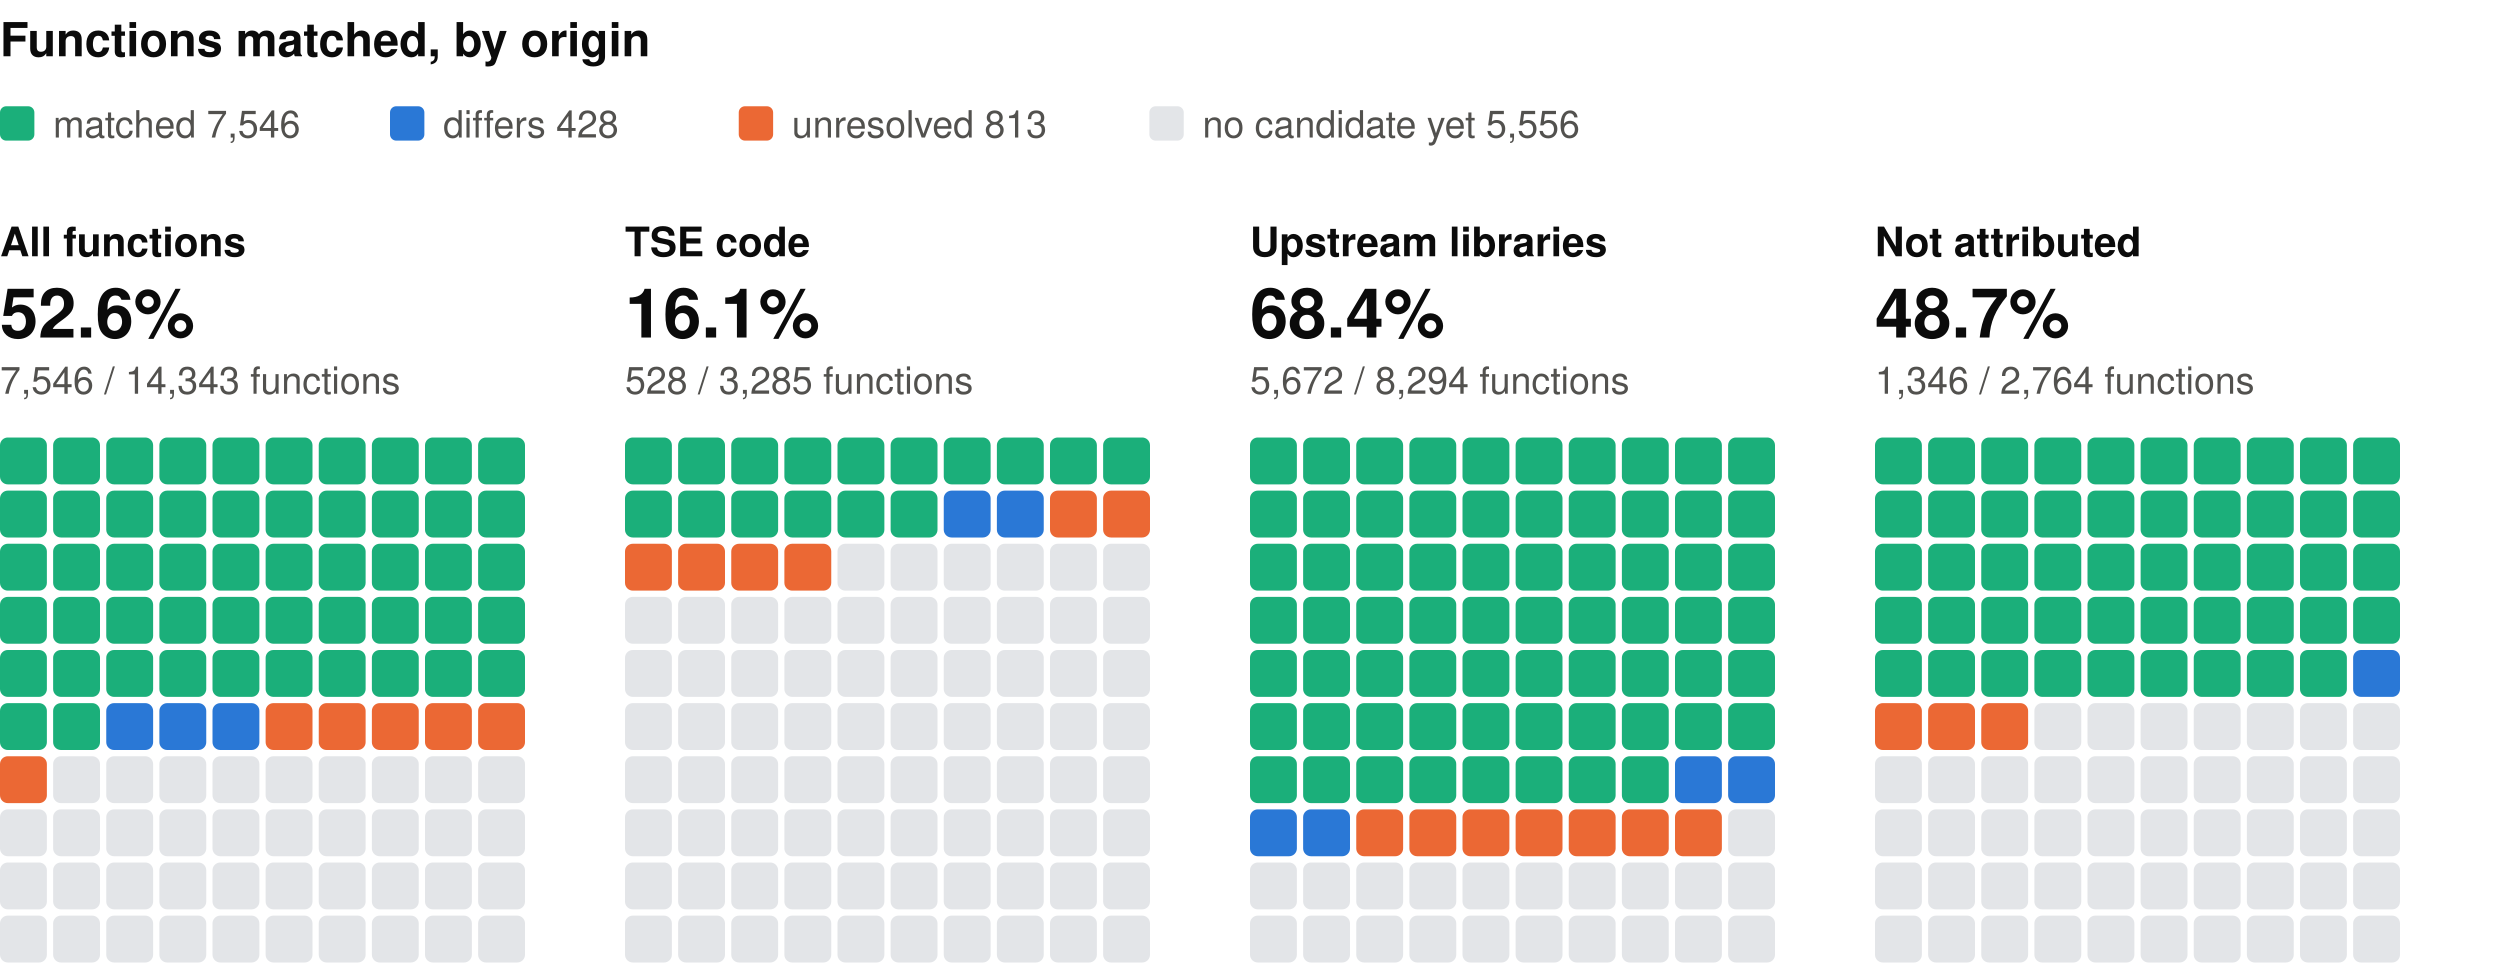
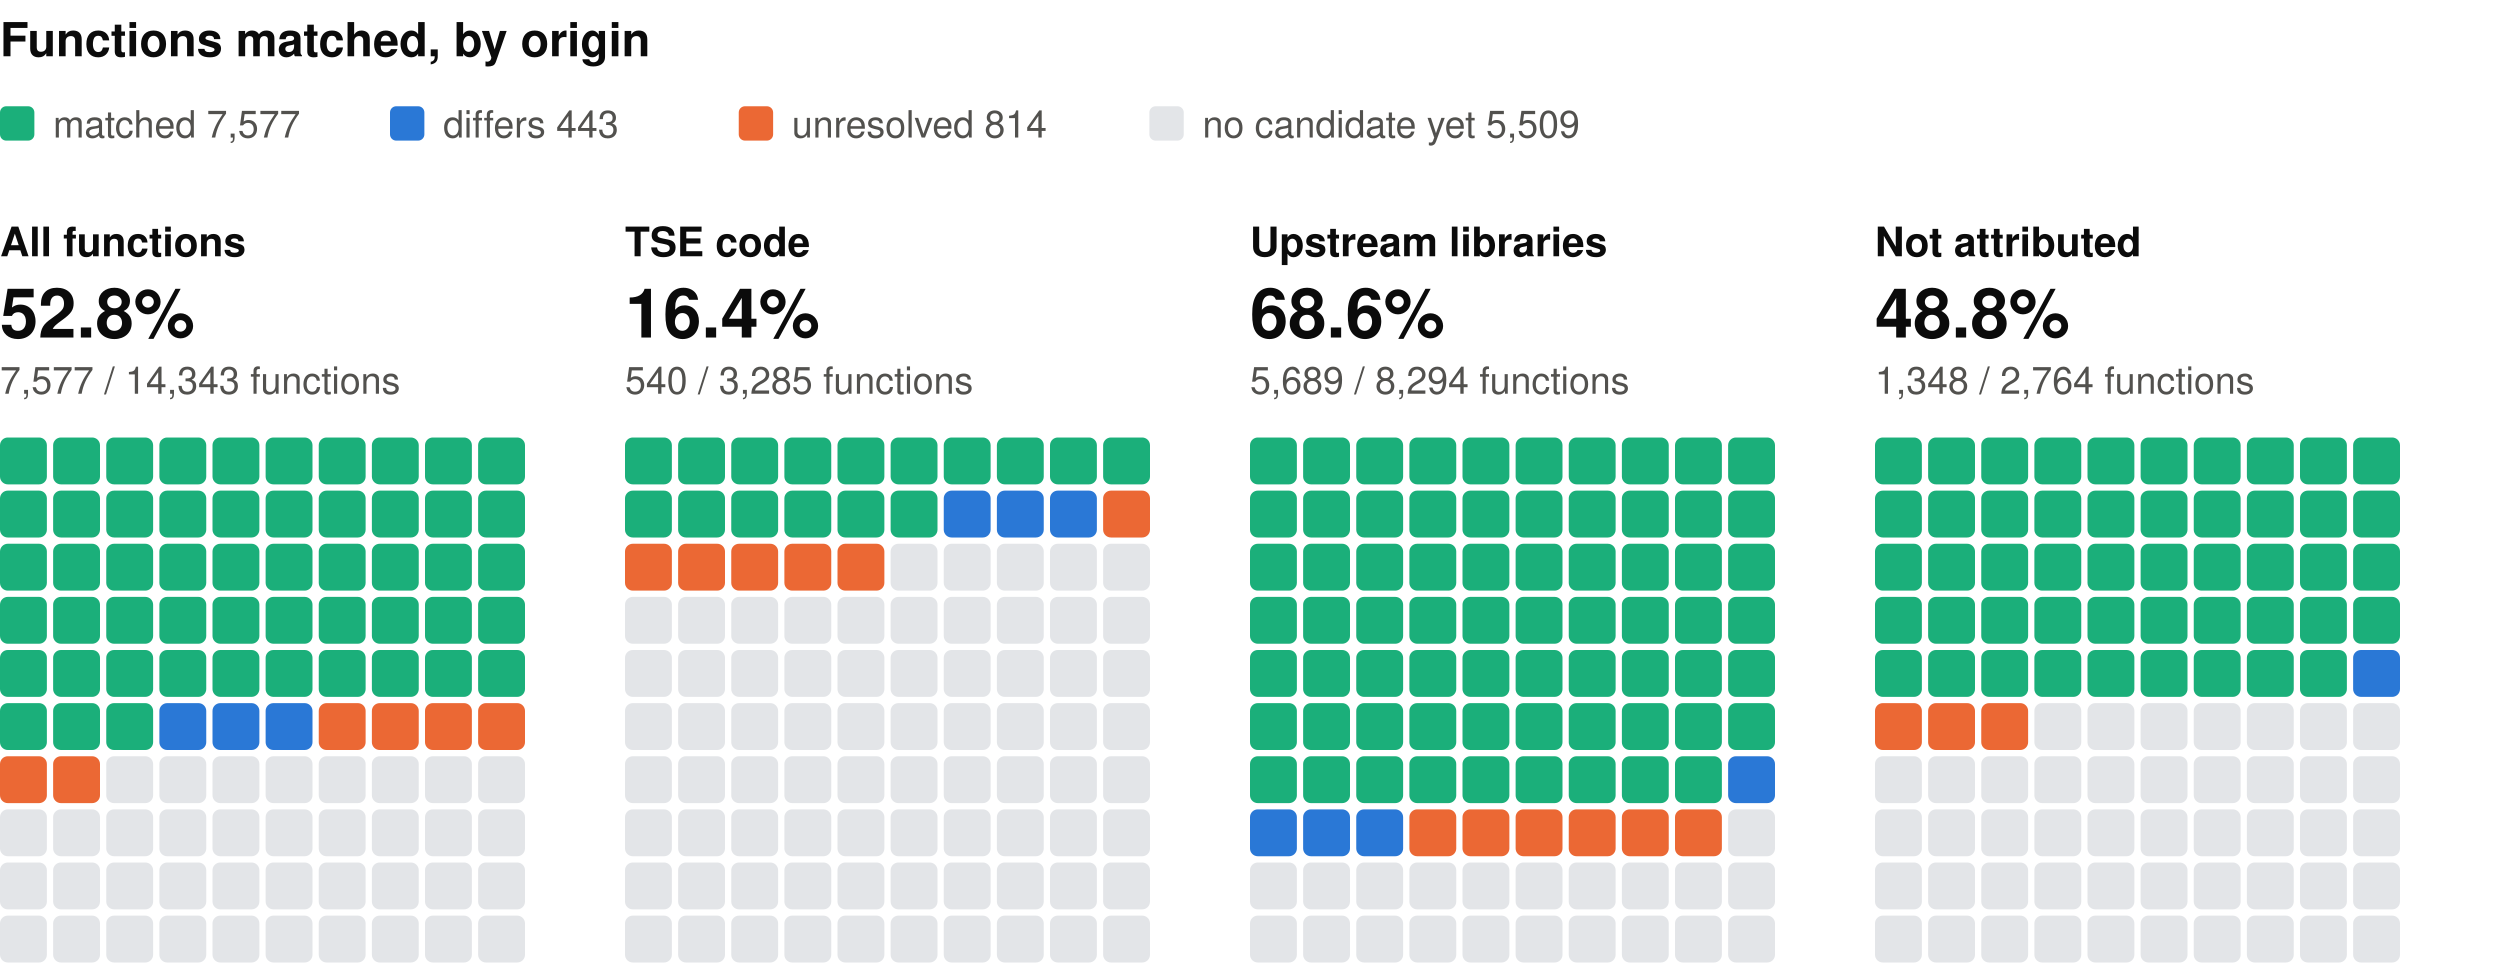
<svg xmlns="http://www.w3.org/2000/svg" width="800" height="310" viewBox="0 0 800 310" role="img" aria-label="Functions matched, by origin: one square per percent, coloured by verdict" font-family="system-ui, -apple-system, 'Segoe UI', Helvetica, Arial, sans-serif">
  <text x="0" y="18" font-size="15" fill="#0b0b0b" font-weight="600">Functions matched, by origin</text>
  <rect x="0" y="34" width="11" height="11" rx="2" fill="#1baf7a" />
-   <text x="17" y="44" font-size="12" fill="#52514e">matched 7,546</text>
+   <text x="17" y="44" font-size="12" fill="#52514e">matched 7,577</text>
  <rect x="124.8" y="34" width="11" height="11" rx="2" fill="#2a78d6" />
-   <text x="141.8" y="44" font-size="12" fill="#52514e">differs 428</text>
+   <text x="141.8" y="44" font-size="12" fill="#52514e">differs 443</text>
  <rect x="236.4" y="34" width="11" height="11" rx="2" fill="#eb6834" />
-   <text x="253.4" y="44" font-size="12" fill="#52514e">unresolved 813</text>
+   <text x="253.4" y="44" font-size="12" fill="#52514e">unresolved 814</text>
  <rect x="367.8" y="34" width="11" height="11" rx="2" fill="#e3e5e8" />
-   <text x="384.8" y="44" font-size="12" fill="#52514e">no candidate yet 5,556</text>
+   <text x="384.8" y="44" font-size="12" fill="#52514e">no candidate yet 5,509</text>
  <text x="0" y="82" font-size="13" fill="#0b0b0b" font-weight="600">All functions</text>
-   <text x="0" y="108" font-size="22" fill="#0b0b0b" font-weight="600">52.6%</text>
-   <text x="0" y="126" font-size="12" fill="#52514e">7,546 / 14,343 functions</text>
+   <text x="0" y="108" font-size="22" fill="#0b0b0b" font-weight="600">52.8%</text>
+   <text x="0" y="126" font-size="12" fill="#52514e">7,577 / 14,343 functions</text>
  <rect x="0" y="140" width="15" height="15" rx="2.5" fill="#1baf7a" />
  <rect x="17" y="140" width="15" height="15" rx="2.5" fill="#1baf7a" />
  <rect x="34" y="140" width="15" height="15" rx="2.5" fill="#1baf7a" />
  <rect x="51" y="140" width="15" height="15" rx="2.5" fill="#1baf7a" />
  <rect x="68" y="140" width="15" height="15" rx="2.5" fill="#1baf7a" />
  <rect x="85" y="140" width="15" height="15" rx="2.5" fill="#1baf7a" />
  <rect x="102" y="140" width="15" height="15" rx="2.5" fill="#1baf7a" />
  <rect x="119" y="140" width="15" height="15" rx="2.5" fill="#1baf7a" />
  <rect x="136" y="140" width="15" height="15" rx="2.5" fill="#1baf7a" />
  <rect x="153" y="140" width="15" height="15" rx="2.5" fill="#1baf7a" />
  <rect x="0" y="157" width="15" height="15" rx="2.5" fill="#1baf7a" />
  <rect x="17" y="157" width="15" height="15" rx="2.5" fill="#1baf7a" />
  <rect x="34" y="157" width="15" height="15" rx="2.5" fill="#1baf7a" />
  <rect x="51" y="157" width="15" height="15" rx="2.5" fill="#1baf7a" />
  <rect x="68" y="157" width="15" height="15" rx="2.5" fill="#1baf7a" />
  <rect x="85" y="157" width="15" height="15" rx="2.5" fill="#1baf7a" />
  <rect x="102" y="157" width="15" height="15" rx="2.5" fill="#1baf7a" />
  <rect x="119" y="157" width="15" height="15" rx="2.5" fill="#1baf7a" />
  <rect x="136" y="157" width="15" height="15" rx="2.5" fill="#1baf7a" />
  <rect x="153" y="157" width="15" height="15" rx="2.5" fill="#1baf7a" />
  <rect x="0" y="174" width="15" height="15" rx="2.5" fill="#1baf7a" />
  <rect x="17" y="174" width="15" height="15" rx="2.5" fill="#1baf7a" />
  <rect x="34" y="174" width="15" height="15" rx="2.5" fill="#1baf7a" />
  <rect x="51" y="174" width="15" height="15" rx="2.5" fill="#1baf7a" />
  <rect x="68" y="174" width="15" height="15" rx="2.5" fill="#1baf7a" />
  <rect x="85" y="174" width="15" height="15" rx="2.5" fill="#1baf7a" />
  <rect x="102" y="174" width="15" height="15" rx="2.5" fill="#1baf7a" />
  <rect x="119" y="174" width="15" height="15" rx="2.5" fill="#1baf7a" />
  <rect x="136" y="174" width="15" height="15" rx="2.5" fill="#1baf7a" />
  <rect x="153" y="174" width="15" height="15" rx="2.5" fill="#1baf7a" />
  <rect x="0" y="191" width="15" height="15" rx="2.5" fill="#1baf7a" />
  <rect x="17" y="191" width="15" height="15" rx="2.5" fill="#1baf7a" />
  <rect x="34" y="191" width="15" height="15" rx="2.5" fill="#1baf7a" />
  <rect x="51" y="191" width="15" height="15" rx="2.5" fill="#1baf7a" />
  <rect x="68" y="191" width="15" height="15" rx="2.5" fill="#1baf7a" />
  <rect x="85" y="191" width="15" height="15" rx="2.5" fill="#1baf7a" />
  <rect x="102" y="191" width="15" height="15" rx="2.5" fill="#1baf7a" />
  <rect x="119" y="191" width="15" height="15" rx="2.5" fill="#1baf7a" />
  <rect x="136" y="191" width="15" height="15" rx="2.5" fill="#1baf7a" />
  <rect x="153" y="191" width="15" height="15" rx="2.5" fill="#1baf7a" />
  <rect x="0" y="208" width="15" height="15" rx="2.5" fill="#1baf7a" />
  <rect x="17" y="208" width="15" height="15" rx="2.5" fill="#1baf7a" />
  <rect x="34" y="208" width="15" height="15" rx="2.5" fill="#1baf7a" />
  <rect x="51" y="208" width="15" height="15" rx="2.5" fill="#1baf7a" />
  <rect x="68" y="208" width="15" height="15" rx="2.5" fill="#1baf7a" />
  <rect x="85" y="208" width="15" height="15" rx="2.5" fill="#1baf7a" />
  <rect x="102" y="208" width="15" height="15" rx="2.5" fill="#1baf7a" />
  <rect x="119" y="208" width="15" height="15" rx="2.5" fill="#1baf7a" />
  <rect x="136" y="208" width="15" height="15" rx="2.5" fill="#1baf7a" />
  <rect x="153" y="208" width="15" height="15" rx="2.5" fill="#1baf7a" />
  <rect x="0" y="225" width="15" height="15" rx="2.5" fill="#1baf7a" />
  <rect x="17" y="225" width="15" height="15" rx="2.5" fill="#1baf7a" />
-   <rect x="34" y="225" width="15" height="15" rx="2.5" fill="#2a78d6" />
+   <rect x="34" y="225" width="15" height="15" rx="2.5" fill="#1baf7a" />
  <rect x="51" y="225" width="15" height="15" rx="2.5" fill="#2a78d6" />
  <rect x="68" y="225" width="15" height="15" rx="2.5" fill="#2a78d6" />
-   <rect x="85" y="225" width="15" height="15" rx="2.5" fill="#eb6834" />
+   <rect x="85" y="225" width="15" height="15" rx="2.5" fill="#2a78d6" />
  <rect x="102" y="225" width="15" height="15" rx="2.5" fill="#eb6834" />
  <rect x="119" y="225" width="15" height="15" rx="2.5" fill="#eb6834" />
  <rect x="136" y="225" width="15" height="15" rx="2.5" fill="#eb6834" />
  <rect x="153" y="225" width="15" height="15" rx="2.5" fill="#eb6834" />
  <rect x="0" y="242" width="15" height="15" rx="2.5" fill="#eb6834" />
-   <rect x="17" y="242" width="15" height="15" rx="2.5" fill="#e3e5e8" />
+   <rect x="17" y="242" width="15" height="15" rx="2.5" fill="#eb6834" />
  <rect x="34" y="242" width="15" height="15" rx="2.5" fill="#e3e5e8" />
  <rect x="51" y="242" width="15" height="15" rx="2.5" fill="#e3e5e8" />
  <rect x="68" y="242" width="15" height="15" rx="2.5" fill="#e3e5e8" />
  <rect x="85" y="242" width="15" height="15" rx="2.5" fill="#e3e5e8" />
  <rect x="102" y="242" width="15" height="15" rx="2.5" fill="#e3e5e8" />
  <rect x="119" y="242" width="15" height="15" rx="2.5" fill="#e3e5e8" />
  <rect x="136" y="242" width="15" height="15" rx="2.5" fill="#e3e5e8" />
  <rect x="153" y="242" width="15" height="15" rx="2.5" fill="#e3e5e8" />
  <rect x="0" y="259" width="15" height="15" rx="2.5" fill="#e3e5e8" />
  <rect x="17" y="259" width="15" height="15" rx="2.5" fill="#e3e5e8" />
  <rect x="34" y="259" width="15" height="15" rx="2.5" fill="#e3e5e8" />
  <rect x="51" y="259" width="15" height="15" rx="2.5" fill="#e3e5e8" />
  <rect x="68" y="259" width="15" height="15" rx="2.5" fill="#e3e5e8" />
  <rect x="85" y="259" width="15" height="15" rx="2.5" fill="#e3e5e8" />
  <rect x="102" y="259" width="15" height="15" rx="2.5" fill="#e3e5e8" />
  <rect x="119" y="259" width="15" height="15" rx="2.5" fill="#e3e5e8" />
  <rect x="136" y="259" width="15" height="15" rx="2.5" fill="#e3e5e8" />
  <rect x="153" y="259" width="15" height="15" rx="2.5" fill="#e3e5e8" />
  <rect x="0" y="276" width="15" height="15" rx="2.5" fill="#e3e5e8" />
  <rect x="17" y="276" width="15" height="15" rx="2.5" fill="#e3e5e8" />
  <rect x="34" y="276" width="15" height="15" rx="2.5" fill="#e3e5e8" />
  <rect x="51" y="276" width="15" height="15" rx="2.5" fill="#e3e5e8" />
  <rect x="68" y="276" width="15" height="15" rx="2.5" fill="#e3e5e8" />
  <rect x="85" y="276" width="15" height="15" rx="2.5" fill="#e3e5e8" />
  <rect x="102" y="276" width="15" height="15" rx="2.5" fill="#e3e5e8" />
  <rect x="119" y="276" width="15" height="15" rx="2.5" fill="#e3e5e8" />
  <rect x="136" y="276" width="15" height="15" rx="2.5" fill="#e3e5e8" />
  <rect x="153" y="276" width="15" height="15" rx="2.5" fill="#e3e5e8" />
  <rect x="0" y="293" width="15" height="15" rx="2.5" fill="#e3e5e8" />
  <rect x="17" y="293" width="15" height="15" rx="2.5" fill="#e3e5e8" />
  <rect x="34" y="293" width="15" height="15" rx="2.5" fill="#e3e5e8" />
  <rect x="51" y="293" width="15" height="15" rx="2.5" fill="#e3e5e8" />
  <rect x="68" y="293" width="15" height="15" rx="2.5" fill="#e3e5e8" />
  <rect x="85" y="293" width="15" height="15" rx="2.5" fill="#e3e5e8" />
  <rect x="102" y="293" width="15" height="15" rx="2.5" fill="#e3e5e8" />
  <rect x="119" y="293" width="15" height="15" rx="2.5" fill="#e3e5e8" />
  <rect x="136" y="293" width="15" height="15" rx="2.5" fill="#e3e5e8" />
  <rect x="153" y="293" width="15" height="15" rx="2.5" fill="#e3e5e8" />
  <text x="200" y="82" font-size="13" fill="#0b0b0b" font-weight="600">TSE code</text>
-   <text x="200" y="108" font-size="22" fill="#0b0b0b" font-weight="600">16.1%</text>
-   <text x="200" y="126" font-size="12" fill="#52514e">528 / 3,285 functions</text>
+   <text x="200" y="108" font-size="22" fill="#0b0b0b" font-weight="600">16.4%</text>
+   <text x="200" y="126" font-size="12" fill="#52514e">540 / 3,285 functions</text>
  <rect x="200" y="140" width="15" height="15" rx="2.5" fill="#1baf7a" />
  <rect x="217" y="140" width="15" height="15" rx="2.5" fill="#1baf7a" />
  <rect x="234" y="140" width="15" height="15" rx="2.5" fill="#1baf7a" />
  <rect x="251" y="140" width="15" height="15" rx="2.5" fill="#1baf7a" />
  <rect x="268" y="140" width="15" height="15" rx="2.5" fill="#1baf7a" />
  <rect x="285" y="140" width="15" height="15" rx="2.5" fill="#1baf7a" />
  <rect x="302" y="140" width="15" height="15" rx="2.5" fill="#1baf7a" />
  <rect x="319" y="140" width="15" height="15" rx="2.5" fill="#1baf7a" />
  <rect x="336" y="140" width="15" height="15" rx="2.5" fill="#1baf7a" />
  <rect x="353" y="140" width="15" height="15" rx="2.5" fill="#1baf7a" />
  <rect x="200" y="157" width="15" height="15" rx="2.5" fill="#1baf7a" />
  <rect x="217" y="157" width="15" height="15" rx="2.5" fill="#1baf7a" />
  <rect x="234" y="157" width="15" height="15" rx="2.5" fill="#1baf7a" />
  <rect x="251" y="157" width="15" height="15" rx="2.5" fill="#1baf7a" />
  <rect x="268" y="157" width="15" height="15" rx="2.5" fill="#1baf7a" />
  <rect x="285" y="157" width="15" height="15" rx="2.5" fill="#1baf7a" />
  <rect x="302" y="157" width="15" height="15" rx="2.5" fill="#2a78d6" />
  <rect x="319" y="157" width="15" height="15" rx="2.5" fill="#2a78d6" />
-   <rect x="336" y="157" width="15" height="15" rx="2.5" fill="#eb6834" />
+   <rect x="336" y="157" width="15" height="15" rx="2.5" fill="#2a78d6" />
  <rect x="353" y="157" width="15" height="15" rx="2.5" fill="#eb6834" />
  <rect x="200" y="174" width="15" height="15" rx="2.5" fill="#eb6834" />
  <rect x="217" y="174" width="15" height="15" rx="2.5" fill="#eb6834" />
  <rect x="234" y="174" width="15" height="15" rx="2.5" fill="#eb6834" />
  <rect x="251" y="174" width="15" height="15" rx="2.5" fill="#eb6834" />
-   <rect x="268" y="174" width="15" height="15" rx="2.5" fill="#e3e5e8" />
+   <rect x="268" y="174" width="15" height="15" rx="2.5" fill="#eb6834" />
  <rect x="285" y="174" width="15" height="15" rx="2.5" fill="#e3e5e8" />
  <rect x="302" y="174" width="15" height="15" rx="2.5" fill="#e3e5e8" />
  <rect x="319" y="174" width="15" height="15" rx="2.5" fill="#e3e5e8" />
  <rect x="336" y="174" width="15" height="15" rx="2.5" fill="#e3e5e8" />
  <rect x="353" y="174" width="15" height="15" rx="2.5" fill="#e3e5e8" />
  <rect x="200" y="191" width="15" height="15" rx="2.5" fill="#e3e5e8" />
  <rect x="217" y="191" width="15" height="15" rx="2.5" fill="#e3e5e8" />
  <rect x="234" y="191" width="15" height="15" rx="2.5" fill="#e3e5e8" />
  <rect x="251" y="191" width="15" height="15" rx="2.5" fill="#e3e5e8" />
  <rect x="268" y="191" width="15" height="15" rx="2.5" fill="#e3e5e8" />
  <rect x="285" y="191" width="15" height="15" rx="2.5" fill="#e3e5e8" />
  <rect x="302" y="191" width="15" height="15" rx="2.5" fill="#e3e5e8" />
  <rect x="319" y="191" width="15" height="15" rx="2.5" fill="#e3e5e8" />
  <rect x="336" y="191" width="15" height="15" rx="2.5" fill="#e3e5e8" />
  <rect x="353" y="191" width="15" height="15" rx="2.5" fill="#e3e5e8" />
  <rect x="200" y="208" width="15" height="15" rx="2.5" fill="#e3e5e8" />
  <rect x="217" y="208" width="15" height="15" rx="2.5" fill="#e3e5e8" />
  <rect x="234" y="208" width="15" height="15" rx="2.5" fill="#e3e5e8" />
  <rect x="251" y="208" width="15" height="15" rx="2.5" fill="#e3e5e8" />
  <rect x="268" y="208" width="15" height="15" rx="2.5" fill="#e3e5e8" />
  <rect x="285" y="208" width="15" height="15" rx="2.5" fill="#e3e5e8" />
  <rect x="302" y="208" width="15" height="15" rx="2.5" fill="#e3e5e8" />
  <rect x="319" y="208" width="15" height="15" rx="2.5" fill="#e3e5e8" />
  <rect x="336" y="208" width="15" height="15" rx="2.5" fill="#e3e5e8" />
  <rect x="353" y="208" width="15" height="15" rx="2.5" fill="#e3e5e8" />
  <rect x="200" y="225" width="15" height="15" rx="2.5" fill="#e3e5e8" />
  <rect x="217" y="225" width="15" height="15" rx="2.5" fill="#e3e5e8" />
  <rect x="234" y="225" width="15" height="15" rx="2.5" fill="#e3e5e8" />
  <rect x="251" y="225" width="15" height="15" rx="2.5" fill="#e3e5e8" />
  <rect x="268" y="225" width="15" height="15" rx="2.5" fill="#e3e5e8" />
  <rect x="285" y="225" width="15" height="15" rx="2.5" fill="#e3e5e8" />
  <rect x="302" y="225" width="15" height="15" rx="2.5" fill="#e3e5e8" />
  <rect x="319" y="225" width="15" height="15" rx="2.5" fill="#e3e5e8" />
  <rect x="336" y="225" width="15" height="15" rx="2.5" fill="#e3e5e8" />
  <rect x="353" y="225" width="15" height="15" rx="2.5" fill="#e3e5e8" />
  <rect x="200" y="242" width="15" height="15" rx="2.5" fill="#e3e5e8" />
  <rect x="217" y="242" width="15" height="15" rx="2.5" fill="#e3e5e8" />
  <rect x="234" y="242" width="15" height="15" rx="2.5" fill="#e3e5e8" />
  <rect x="251" y="242" width="15" height="15" rx="2.5" fill="#e3e5e8" />
  <rect x="268" y="242" width="15" height="15" rx="2.5" fill="#e3e5e8" />
  <rect x="285" y="242" width="15" height="15" rx="2.5" fill="#e3e5e8" />
  <rect x="302" y="242" width="15" height="15" rx="2.5" fill="#e3e5e8" />
  <rect x="319" y="242" width="15" height="15" rx="2.5" fill="#e3e5e8" />
  <rect x="336" y="242" width="15" height="15" rx="2.5" fill="#e3e5e8" />
  <rect x="353" y="242" width="15" height="15" rx="2.5" fill="#e3e5e8" />
  <rect x="200" y="259" width="15" height="15" rx="2.5" fill="#e3e5e8" />
  <rect x="217" y="259" width="15" height="15" rx="2.5" fill="#e3e5e8" />
  <rect x="234" y="259" width="15" height="15" rx="2.5" fill="#e3e5e8" />
  <rect x="251" y="259" width="15" height="15" rx="2.5" fill="#e3e5e8" />
  <rect x="268" y="259" width="15" height="15" rx="2.5" fill="#e3e5e8" />
  <rect x="285" y="259" width="15" height="15" rx="2.5" fill="#e3e5e8" />
  <rect x="302" y="259" width="15" height="15" rx="2.5" fill="#e3e5e8" />
  <rect x="319" y="259" width="15" height="15" rx="2.5" fill="#e3e5e8" />
  <rect x="336" y="259" width="15" height="15" rx="2.5" fill="#e3e5e8" />
  <rect x="353" y="259" width="15" height="15" rx="2.5" fill="#e3e5e8" />
  <rect x="200" y="276" width="15" height="15" rx="2.5" fill="#e3e5e8" />
  <rect x="217" y="276" width="15" height="15" rx="2.5" fill="#e3e5e8" />
  <rect x="234" y="276" width="15" height="15" rx="2.5" fill="#e3e5e8" />
  <rect x="251" y="276" width="15" height="15" rx="2.5" fill="#e3e5e8" />
  <rect x="268" y="276" width="15" height="15" rx="2.5" fill="#e3e5e8" />
  <rect x="285" y="276" width="15" height="15" rx="2.5" fill="#e3e5e8" />
  <rect x="302" y="276" width="15" height="15" rx="2.5" fill="#e3e5e8" />
  <rect x="319" y="276" width="15" height="15" rx="2.5" fill="#e3e5e8" />
  <rect x="336" y="276" width="15" height="15" rx="2.5" fill="#e3e5e8" />
  <rect x="353" y="276" width="15" height="15" rx="2.5" fill="#e3e5e8" />
  <rect x="200" y="293" width="15" height="15" rx="2.5" fill="#e3e5e8" />
  <rect x="217" y="293" width="15" height="15" rx="2.5" fill="#e3e5e8" />
  <rect x="234" y="293" width="15" height="15" rx="2.5" fill="#e3e5e8" />
  <rect x="251" y="293" width="15" height="15" rx="2.5" fill="#e3e5e8" />
  <rect x="268" y="293" width="15" height="15" rx="2.5" fill="#e3e5e8" />
  <rect x="285" y="293" width="15" height="15" rx="2.5" fill="#e3e5e8" />
  <rect x="302" y="293" width="15" height="15" rx="2.5" fill="#e3e5e8" />
  <rect x="319" y="293" width="15" height="15" rx="2.5" fill="#e3e5e8" />
  <rect x="336" y="293" width="15" height="15" rx="2.5" fill="#e3e5e8" />
  <rect x="353" y="293" width="15" height="15" rx="2.5" fill="#e3e5e8" />
  <text x="400" y="82" font-size="13" fill="#0b0b0b" font-weight="600">Upstream libraries</text>
-   <text x="400" y="108" font-size="22" fill="#0b0b0b" font-weight="600">68.4%</text>
-   <text x="400" y="126" font-size="12" fill="#52514e">5,672 / 8,294 functions</text>
+   <text x="400" y="108" font-size="22" fill="#0b0b0b" font-weight="600">68.6%</text>
+   <text x="400" y="126" font-size="12" fill="#52514e">5,689 / 8,294 functions</text>
  <rect x="400" y="140" width="15" height="15" rx="2.5" fill="#1baf7a" />
  <rect x="417" y="140" width="15" height="15" rx="2.5" fill="#1baf7a" />
  <rect x="434" y="140" width="15" height="15" rx="2.5" fill="#1baf7a" />
  <rect x="451" y="140" width="15" height="15" rx="2.5" fill="#1baf7a" />
  <rect x="468" y="140" width="15" height="15" rx="2.5" fill="#1baf7a" />
  <rect x="485" y="140" width="15" height="15" rx="2.5" fill="#1baf7a" />
  <rect x="502" y="140" width="15" height="15" rx="2.5" fill="#1baf7a" />
  <rect x="519" y="140" width="15" height="15" rx="2.5" fill="#1baf7a" />
  <rect x="536" y="140" width="15" height="15" rx="2.5" fill="#1baf7a" />
  <rect x="553" y="140" width="15" height="15" rx="2.5" fill="#1baf7a" />
  <rect x="400" y="157" width="15" height="15" rx="2.5" fill="#1baf7a" />
  <rect x="417" y="157" width="15" height="15" rx="2.5" fill="#1baf7a" />
  <rect x="434" y="157" width="15" height="15" rx="2.5" fill="#1baf7a" />
  <rect x="451" y="157" width="15" height="15" rx="2.5" fill="#1baf7a" />
  <rect x="468" y="157" width="15" height="15" rx="2.5" fill="#1baf7a" />
  <rect x="485" y="157" width="15" height="15" rx="2.5" fill="#1baf7a" />
  <rect x="502" y="157" width="15" height="15" rx="2.5" fill="#1baf7a" />
  <rect x="519" y="157" width="15" height="15" rx="2.5" fill="#1baf7a" />
  <rect x="536" y="157" width="15" height="15" rx="2.5" fill="#1baf7a" />
  <rect x="553" y="157" width="15" height="15" rx="2.5" fill="#1baf7a" />
  <rect x="400" y="174" width="15" height="15" rx="2.5" fill="#1baf7a" />
  <rect x="417" y="174" width="15" height="15" rx="2.5" fill="#1baf7a" />
  <rect x="434" y="174" width="15" height="15" rx="2.5" fill="#1baf7a" />
  <rect x="451" y="174" width="15" height="15" rx="2.5" fill="#1baf7a" />
  <rect x="468" y="174" width="15" height="15" rx="2.5" fill="#1baf7a" />
  <rect x="485" y="174" width="15" height="15" rx="2.5" fill="#1baf7a" />
  <rect x="502" y="174" width="15" height="15" rx="2.5" fill="#1baf7a" />
  <rect x="519" y="174" width="15" height="15" rx="2.5" fill="#1baf7a" />
  <rect x="536" y="174" width="15" height="15" rx="2.5" fill="#1baf7a" />
  <rect x="553" y="174" width="15" height="15" rx="2.5" fill="#1baf7a" />
  <rect x="400" y="191" width="15" height="15" rx="2.5" fill="#1baf7a" />
  <rect x="417" y="191" width="15" height="15" rx="2.5" fill="#1baf7a" />
  <rect x="434" y="191" width="15" height="15" rx="2.5" fill="#1baf7a" />
  <rect x="451" y="191" width="15" height="15" rx="2.5" fill="#1baf7a" />
  <rect x="468" y="191" width="15" height="15" rx="2.5" fill="#1baf7a" />
  <rect x="485" y="191" width="15" height="15" rx="2.5" fill="#1baf7a" />
  <rect x="502" y="191" width="15" height="15" rx="2.5" fill="#1baf7a" />
  <rect x="519" y="191" width="15" height="15" rx="2.5" fill="#1baf7a" />
  <rect x="536" y="191" width="15" height="15" rx="2.5" fill="#1baf7a" />
  <rect x="553" y="191" width="15" height="15" rx="2.5" fill="#1baf7a" />
  <rect x="400" y="208" width="15" height="15" rx="2.5" fill="#1baf7a" />
  <rect x="417" y="208" width="15" height="15" rx="2.5" fill="#1baf7a" />
  <rect x="434" y="208" width="15" height="15" rx="2.5" fill="#1baf7a" />
  <rect x="451" y="208" width="15" height="15" rx="2.5" fill="#1baf7a" />
  <rect x="468" y="208" width="15" height="15" rx="2.5" fill="#1baf7a" />
  <rect x="485" y="208" width="15" height="15" rx="2.5" fill="#1baf7a" />
  <rect x="502" y="208" width="15" height="15" rx="2.5" fill="#1baf7a" />
  <rect x="519" y="208" width="15" height="15" rx="2.5" fill="#1baf7a" />
  <rect x="536" y="208" width="15" height="15" rx="2.5" fill="#1baf7a" />
  <rect x="553" y="208" width="15" height="15" rx="2.5" fill="#1baf7a" />
  <rect x="400" y="225" width="15" height="15" rx="2.5" fill="#1baf7a" />
  <rect x="417" y="225" width="15" height="15" rx="2.5" fill="#1baf7a" />
  <rect x="434" y="225" width="15" height="15" rx="2.5" fill="#1baf7a" />
  <rect x="451" y="225" width="15" height="15" rx="2.5" fill="#1baf7a" />
  <rect x="468" y="225" width="15" height="15" rx="2.5" fill="#1baf7a" />
  <rect x="485" y="225" width="15" height="15" rx="2.5" fill="#1baf7a" />
  <rect x="502" y="225" width="15" height="15" rx="2.5" fill="#1baf7a" />
  <rect x="519" y="225" width="15" height="15" rx="2.5" fill="#1baf7a" />
  <rect x="536" y="225" width="15" height="15" rx="2.5" fill="#1baf7a" />
  <rect x="553" y="225" width="15" height="15" rx="2.5" fill="#1baf7a" />
  <rect x="400" y="242" width="15" height="15" rx="2.5" fill="#1baf7a" />
  <rect x="417" y="242" width="15" height="15" rx="2.5" fill="#1baf7a" />
  <rect x="434" y="242" width="15" height="15" rx="2.5" fill="#1baf7a" />
  <rect x="451" y="242" width="15" height="15" rx="2.5" fill="#1baf7a" />
  <rect x="468" y="242" width="15" height="15" rx="2.5" fill="#1baf7a" />
  <rect x="485" y="242" width="15" height="15" rx="2.5" fill="#1baf7a" />
  <rect x="502" y="242" width="15" height="15" rx="2.5" fill="#1baf7a" />
  <rect x="519" y="242" width="15" height="15" rx="2.5" fill="#1baf7a" />
-   <rect x="536" y="242" width="15" height="15" rx="2.5" fill="#2a78d6" />
+   <rect x="536" y="242" width="15" height="15" rx="2.5" fill="#1baf7a" />
  <rect x="553" y="242" width="15" height="15" rx="2.5" fill="#2a78d6" />
  <rect x="400" y="259" width="15" height="15" rx="2.5" fill="#2a78d6" />
  <rect x="417" y="259" width="15" height="15" rx="2.5" fill="#2a78d6" />
-   <rect x="434" y="259" width="15" height="15" rx="2.5" fill="#eb6834" />
+   <rect x="434" y="259" width="15" height="15" rx="2.5" fill="#2a78d6" />
  <rect x="451" y="259" width="15" height="15" rx="2.5" fill="#eb6834" />
  <rect x="468" y="259" width="15" height="15" rx="2.5" fill="#eb6834" />
  <rect x="485" y="259" width="15" height="15" rx="2.5" fill="#eb6834" />
  <rect x="502" y="259" width="15" height="15" rx="2.5" fill="#eb6834" />
  <rect x="519" y="259" width="15" height="15" rx="2.5" fill="#eb6834" />
  <rect x="536" y="259" width="15" height="15" rx="2.5" fill="#eb6834" />
  <rect x="553" y="259" width="15" height="15" rx="2.5" fill="#e3e5e8" />
  <rect x="400" y="276" width="15" height="15" rx="2.5" fill="#e3e5e8" />
  <rect x="417" y="276" width="15" height="15" rx="2.5" fill="#e3e5e8" />
  <rect x="434" y="276" width="15" height="15" rx="2.5" fill="#e3e5e8" />
  <rect x="451" y="276" width="15" height="15" rx="2.5" fill="#e3e5e8" />
  <rect x="468" y="276" width="15" height="15" rx="2.5" fill="#e3e5e8" />
  <rect x="485" y="276" width="15" height="15" rx="2.5" fill="#e3e5e8" />
  <rect x="502" y="276" width="15" height="15" rx="2.5" fill="#e3e5e8" />
  <rect x="519" y="276" width="15" height="15" rx="2.5" fill="#e3e5e8" />
  <rect x="536" y="276" width="15" height="15" rx="2.5" fill="#e3e5e8" />
  <rect x="553" y="276" width="15" height="15" rx="2.5" fill="#e3e5e8" />
  <rect x="400" y="293" width="15" height="15" rx="2.5" fill="#e3e5e8" />
  <rect x="417" y="293" width="15" height="15" rx="2.5" fill="#e3e5e8" />
  <rect x="434" y="293" width="15" height="15" rx="2.5" fill="#e3e5e8" />
  <rect x="451" y="293" width="15" height="15" rx="2.5" fill="#e3e5e8" />
  <rect x="468" y="293" width="15" height="15" rx="2.5" fill="#e3e5e8" />
  <rect x="485" y="293" width="15" height="15" rx="2.5" fill="#e3e5e8" />
  <rect x="502" y="293" width="15" height="15" rx="2.5" fill="#e3e5e8" />
  <rect x="519" y="293" width="15" height="15" rx="2.5" fill="#e3e5e8" />
  <rect x="536" y="293" width="15" height="15" rx="2.5" fill="#e3e5e8" />
  <rect x="553" y="293" width="15" height="15" rx="2.5" fill="#e3e5e8" />
  <text x="600" y="82" font-size="13" fill="#0b0b0b" font-weight="600">Not attributed</text>
-   <text x="600" y="108" font-size="22" fill="#0b0b0b" font-weight="600">48.7%</text>
-   <text x="600" y="126" font-size="12" fill="#52514e">1,346 / 2,764 functions</text>
+   <text x="600" y="108" font-size="22" fill="#0b0b0b" font-weight="600">48.8%</text>
+   <text x="600" y="126" font-size="12" fill="#52514e">1,348 / 2,764 functions</text>
  <rect x="600" y="140" width="15" height="15" rx="2.5" fill="#1baf7a" />
  <rect x="617" y="140" width="15" height="15" rx="2.5" fill="#1baf7a" />
  <rect x="634" y="140" width="15" height="15" rx="2.5" fill="#1baf7a" />
  <rect x="651" y="140" width="15" height="15" rx="2.5" fill="#1baf7a" />
  <rect x="668" y="140" width="15" height="15" rx="2.5" fill="#1baf7a" />
  <rect x="685" y="140" width="15" height="15" rx="2.5" fill="#1baf7a" />
  <rect x="702" y="140" width="15" height="15" rx="2.5" fill="#1baf7a" />
  <rect x="719" y="140" width="15" height="15" rx="2.5" fill="#1baf7a" />
  <rect x="736" y="140" width="15" height="15" rx="2.5" fill="#1baf7a" />
  <rect x="753" y="140" width="15" height="15" rx="2.5" fill="#1baf7a" />
  <rect x="600" y="157" width="15" height="15" rx="2.5" fill="#1baf7a" />
  <rect x="617" y="157" width="15" height="15" rx="2.5" fill="#1baf7a" />
  <rect x="634" y="157" width="15" height="15" rx="2.5" fill="#1baf7a" />
  <rect x="651" y="157" width="15" height="15" rx="2.5" fill="#1baf7a" />
  <rect x="668" y="157" width="15" height="15" rx="2.5" fill="#1baf7a" />
  <rect x="685" y="157" width="15" height="15" rx="2.5" fill="#1baf7a" />
  <rect x="702" y="157" width="15" height="15" rx="2.5" fill="#1baf7a" />
  <rect x="719" y="157" width="15" height="15" rx="2.5" fill="#1baf7a" />
  <rect x="736" y="157" width="15" height="15" rx="2.5" fill="#1baf7a" />
  <rect x="753" y="157" width="15" height="15" rx="2.5" fill="#1baf7a" />
  <rect x="600" y="174" width="15" height="15" rx="2.5" fill="#1baf7a" />
  <rect x="617" y="174" width="15" height="15" rx="2.5" fill="#1baf7a" />
  <rect x="634" y="174" width="15" height="15" rx="2.5" fill="#1baf7a" />
  <rect x="651" y="174" width="15" height="15" rx="2.5" fill="#1baf7a" />
  <rect x="668" y="174" width="15" height="15" rx="2.5" fill="#1baf7a" />
  <rect x="685" y="174" width="15" height="15" rx="2.5" fill="#1baf7a" />
  <rect x="702" y="174" width="15" height="15" rx="2.5" fill="#1baf7a" />
  <rect x="719" y="174" width="15" height="15" rx="2.5" fill="#1baf7a" />
  <rect x="736" y="174" width="15" height="15" rx="2.5" fill="#1baf7a" />
  <rect x="753" y="174" width="15" height="15" rx="2.5" fill="#1baf7a" />
  <rect x="600" y="191" width="15" height="15" rx="2.5" fill="#1baf7a" />
  <rect x="617" y="191" width="15" height="15" rx="2.5" fill="#1baf7a" />
  <rect x="634" y="191" width="15" height="15" rx="2.5" fill="#1baf7a" />
  <rect x="651" y="191" width="15" height="15" rx="2.5" fill="#1baf7a" />
  <rect x="668" y="191" width="15" height="15" rx="2.5" fill="#1baf7a" />
  <rect x="685" y="191" width="15" height="15" rx="2.5" fill="#1baf7a" />
  <rect x="702" y="191" width="15" height="15" rx="2.5" fill="#1baf7a" />
  <rect x="719" y="191" width="15" height="15" rx="2.5" fill="#1baf7a" />
  <rect x="736" y="191" width="15" height="15" rx="2.5" fill="#1baf7a" />
  <rect x="753" y="191" width="15" height="15" rx="2.5" fill="#1baf7a" />
  <rect x="600" y="208" width="15" height="15" rx="2.5" fill="#1baf7a" />
  <rect x="617" y="208" width="15" height="15" rx="2.5" fill="#1baf7a" />
  <rect x="634" y="208" width="15" height="15" rx="2.5" fill="#1baf7a" />
  <rect x="651" y="208" width="15" height="15" rx="2.5" fill="#1baf7a" />
  <rect x="668" y="208" width="15" height="15" rx="2.5" fill="#1baf7a" />
  <rect x="685" y="208" width="15" height="15" rx="2.5" fill="#1baf7a" />
  <rect x="702" y="208" width="15" height="15" rx="2.5" fill="#1baf7a" />
  <rect x="719" y="208" width="15" height="15" rx="2.5" fill="#1baf7a" />
  <rect x="736" y="208" width="15" height="15" rx="2.5" fill="#1baf7a" />
  <rect x="753" y="208" width="15" height="15" rx="2.5" fill="#2a78d6" />
  <rect x="600" y="225" width="15" height="15" rx="2.5" fill="#eb6834" />
  <rect x="617" y="225" width="15" height="15" rx="2.5" fill="#eb6834" />
  <rect x="634" y="225" width="15" height="15" rx="2.5" fill="#eb6834" />
  <rect x="651" y="225" width="15" height="15" rx="2.5" fill="#e3e5e8" />
  <rect x="668" y="225" width="15" height="15" rx="2.5" fill="#e3e5e8" />
  <rect x="685" y="225" width="15" height="15" rx="2.5" fill="#e3e5e8" />
  <rect x="702" y="225" width="15" height="15" rx="2.5" fill="#e3e5e8" />
  <rect x="719" y="225" width="15" height="15" rx="2.5" fill="#e3e5e8" />
  <rect x="736" y="225" width="15" height="15" rx="2.5" fill="#e3e5e8" />
  <rect x="753" y="225" width="15" height="15" rx="2.5" fill="#e3e5e8" />
  <rect x="600" y="242" width="15" height="15" rx="2.5" fill="#e3e5e8" />
  <rect x="617" y="242" width="15" height="15" rx="2.5" fill="#e3e5e8" />
  <rect x="634" y="242" width="15" height="15" rx="2.5" fill="#e3e5e8" />
  <rect x="651" y="242" width="15" height="15" rx="2.5" fill="#e3e5e8" />
  <rect x="668" y="242" width="15" height="15" rx="2.5" fill="#e3e5e8" />
  <rect x="685" y="242" width="15" height="15" rx="2.5" fill="#e3e5e8" />
  <rect x="702" y="242" width="15" height="15" rx="2.5" fill="#e3e5e8" />
  <rect x="719" y="242" width="15" height="15" rx="2.5" fill="#e3e5e8" />
  <rect x="736" y="242" width="15" height="15" rx="2.5" fill="#e3e5e8" />
  <rect x="753" y="242" width="15" height="15" rx="2.5" fill="#e3e5e8" />
  <rect x="600" y="259" width="15" height="15" rx="2.5" fill="#e3e5e8" />
  <rect x="617" y="259" width="15" height="15" rx="2.5" fill="#e3e5e8" />
  <rect x="634" y="259" width="15" height="15" rx="2.5" fill="#e3e5e8" />
  <rect x="651" y="259" width="15" height="15" rx="2.5" fill="#e3e5e8" />
  <rect x="668" y="259" width="15" height="15" rx="2.5" fill="#e3e5e8" />
  <rect x="685" y="259" width="15" height="15" rx="2.5" fill="#e3e5e8" />
  <rect x="702" y="259" width="15" height="15" rx="2.5" fill="#e3e5e8" />
  <rect x="719" y="259" width="15" height="15" rx="2.5" fill="#e3e5e8" />
  <rect x="736" y="259" width="15" height="15" rx="2.5" fill="#e3e5e8" />
  <rect x="753" y="259" width="15" height="15" rx="2.5" fill="#e3e5e8" />
  <rect x="600" y="276" width="15" height="15" rx="2.5" fill="#e3e5e8" />
  <rect x="617" y="276" width="15" height="15" rx="2.5" fill="#e3e5e8" />
  <rect x="634" y="276" width="15" height="15" rx="2.5" fill="#e3e5e8" />
  <rect x="651" y="276" width="15" height="15" rx="2.5" fill="#e3e5e8" />
  <rect x="668" y="276" width="15" height="15" rx="2.5" fill="#e3e5e8" />
  <rect x="685" y="276" width="15" height="15" rx="2.5" fill="#e3e5e8" />
  <rect x="702" y="276" width="15" height="15" rx="2.5" fill="#e3e5e8" />
  <rect x="719" y="276" width="15" height="15" rx="2.5" fill="#e3e5e8" />
  <rect x="736" y="276" width="15" height="15" rx="2.5" fill="#e3e5e8" />
  <rect x="753" y="276" width="15" height="15" rx="2.5" fill="#e3e5e8" />
  <rect x="600" y="293" width="15" height="15" rx="2.5" fill="#e3e5e8" />
  <rect x="617" y="293" width="15" height="15" rx="2.5" fill="#e3e5e8" />
  <rect x="634" y="293" width="15" height="15" rx="2.5" fill="#e3e5e8" />
  <rect x="651" y="293" width="15" height="15" rx="2.5" fill="#e3e5e8" />
  <rect x="668" y="293" width="15" height="15" rx="2.5" fill="#e3e5e8" />
  <rect x="685" y="293" width="15" height="15" rx="2.5" fill="#e3e5e8" />
  <rect x="702" y="293" width="15" height="15" rx="2.5" fill="#e3e5e8" />
  <rect x="719" y="293" width="15" height="15" rx="2.5" fill="#e3e5e8" />
  <rect x="736" y="293" width="15" height="15" rx="2.5" fill="#e3e5e8" />
  <rect x="753" y="293" width="15" height="15" rx="2.5" fill="#e3e5e8" />
</svg>
